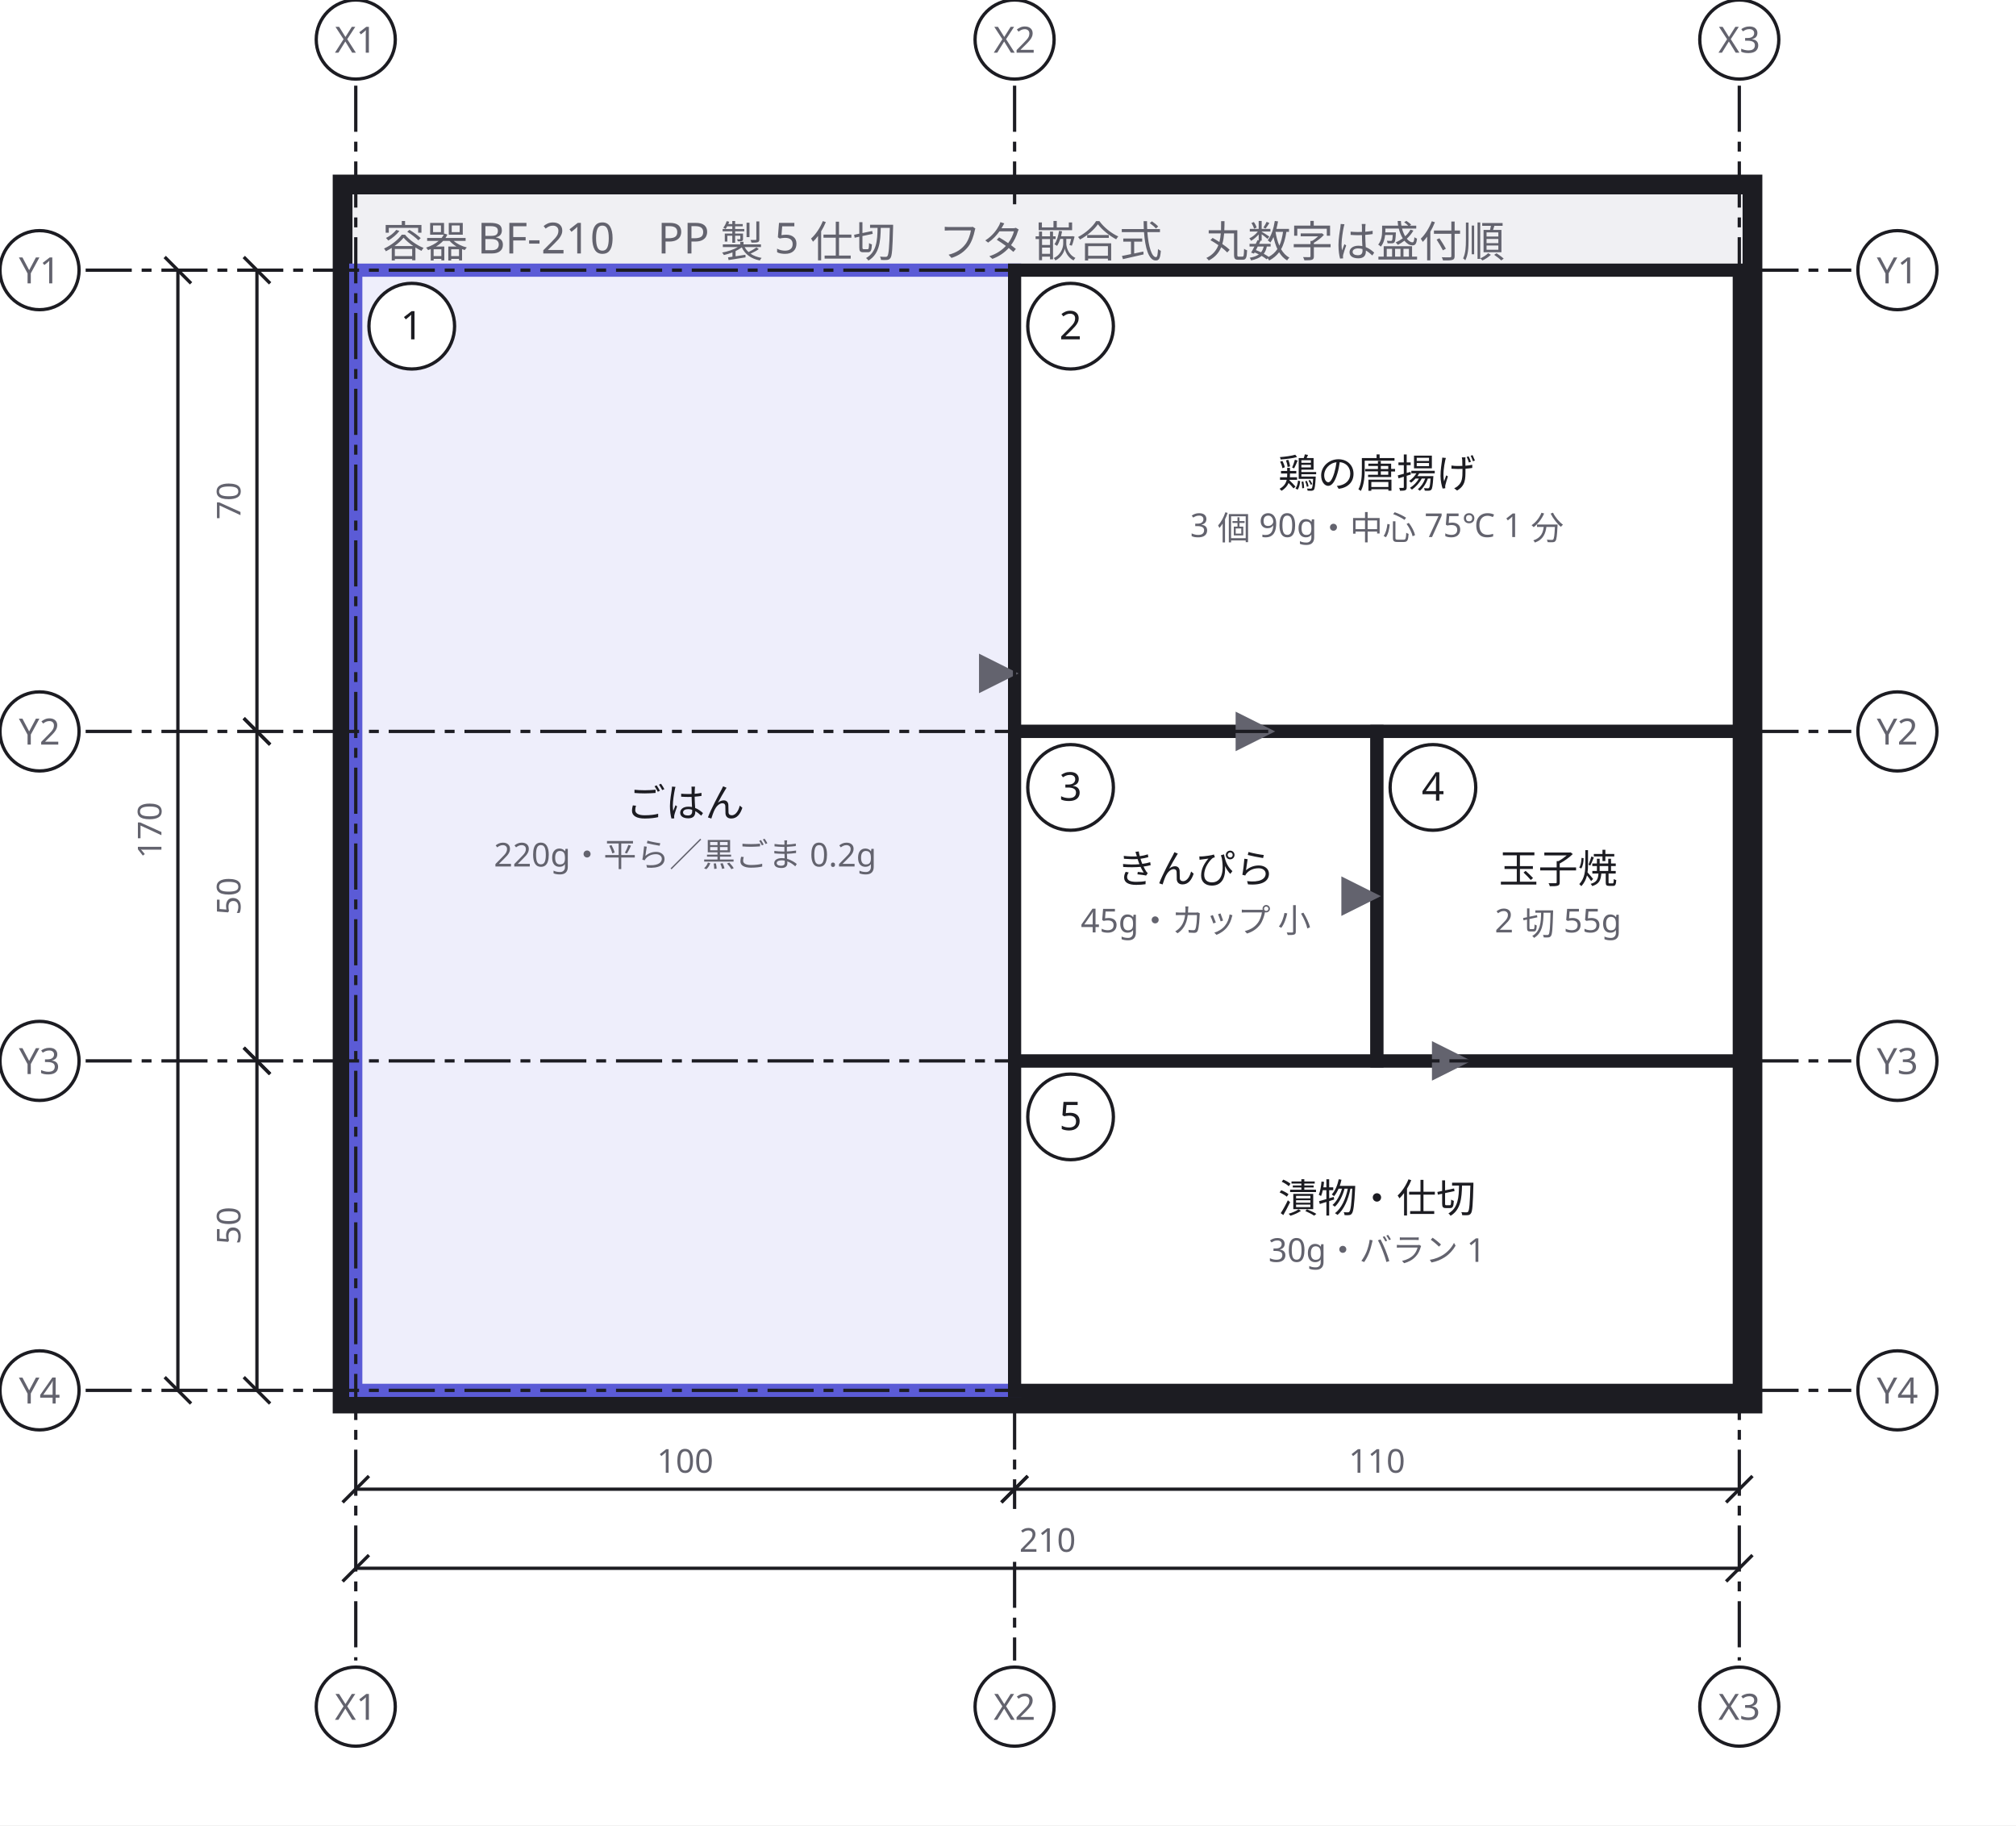
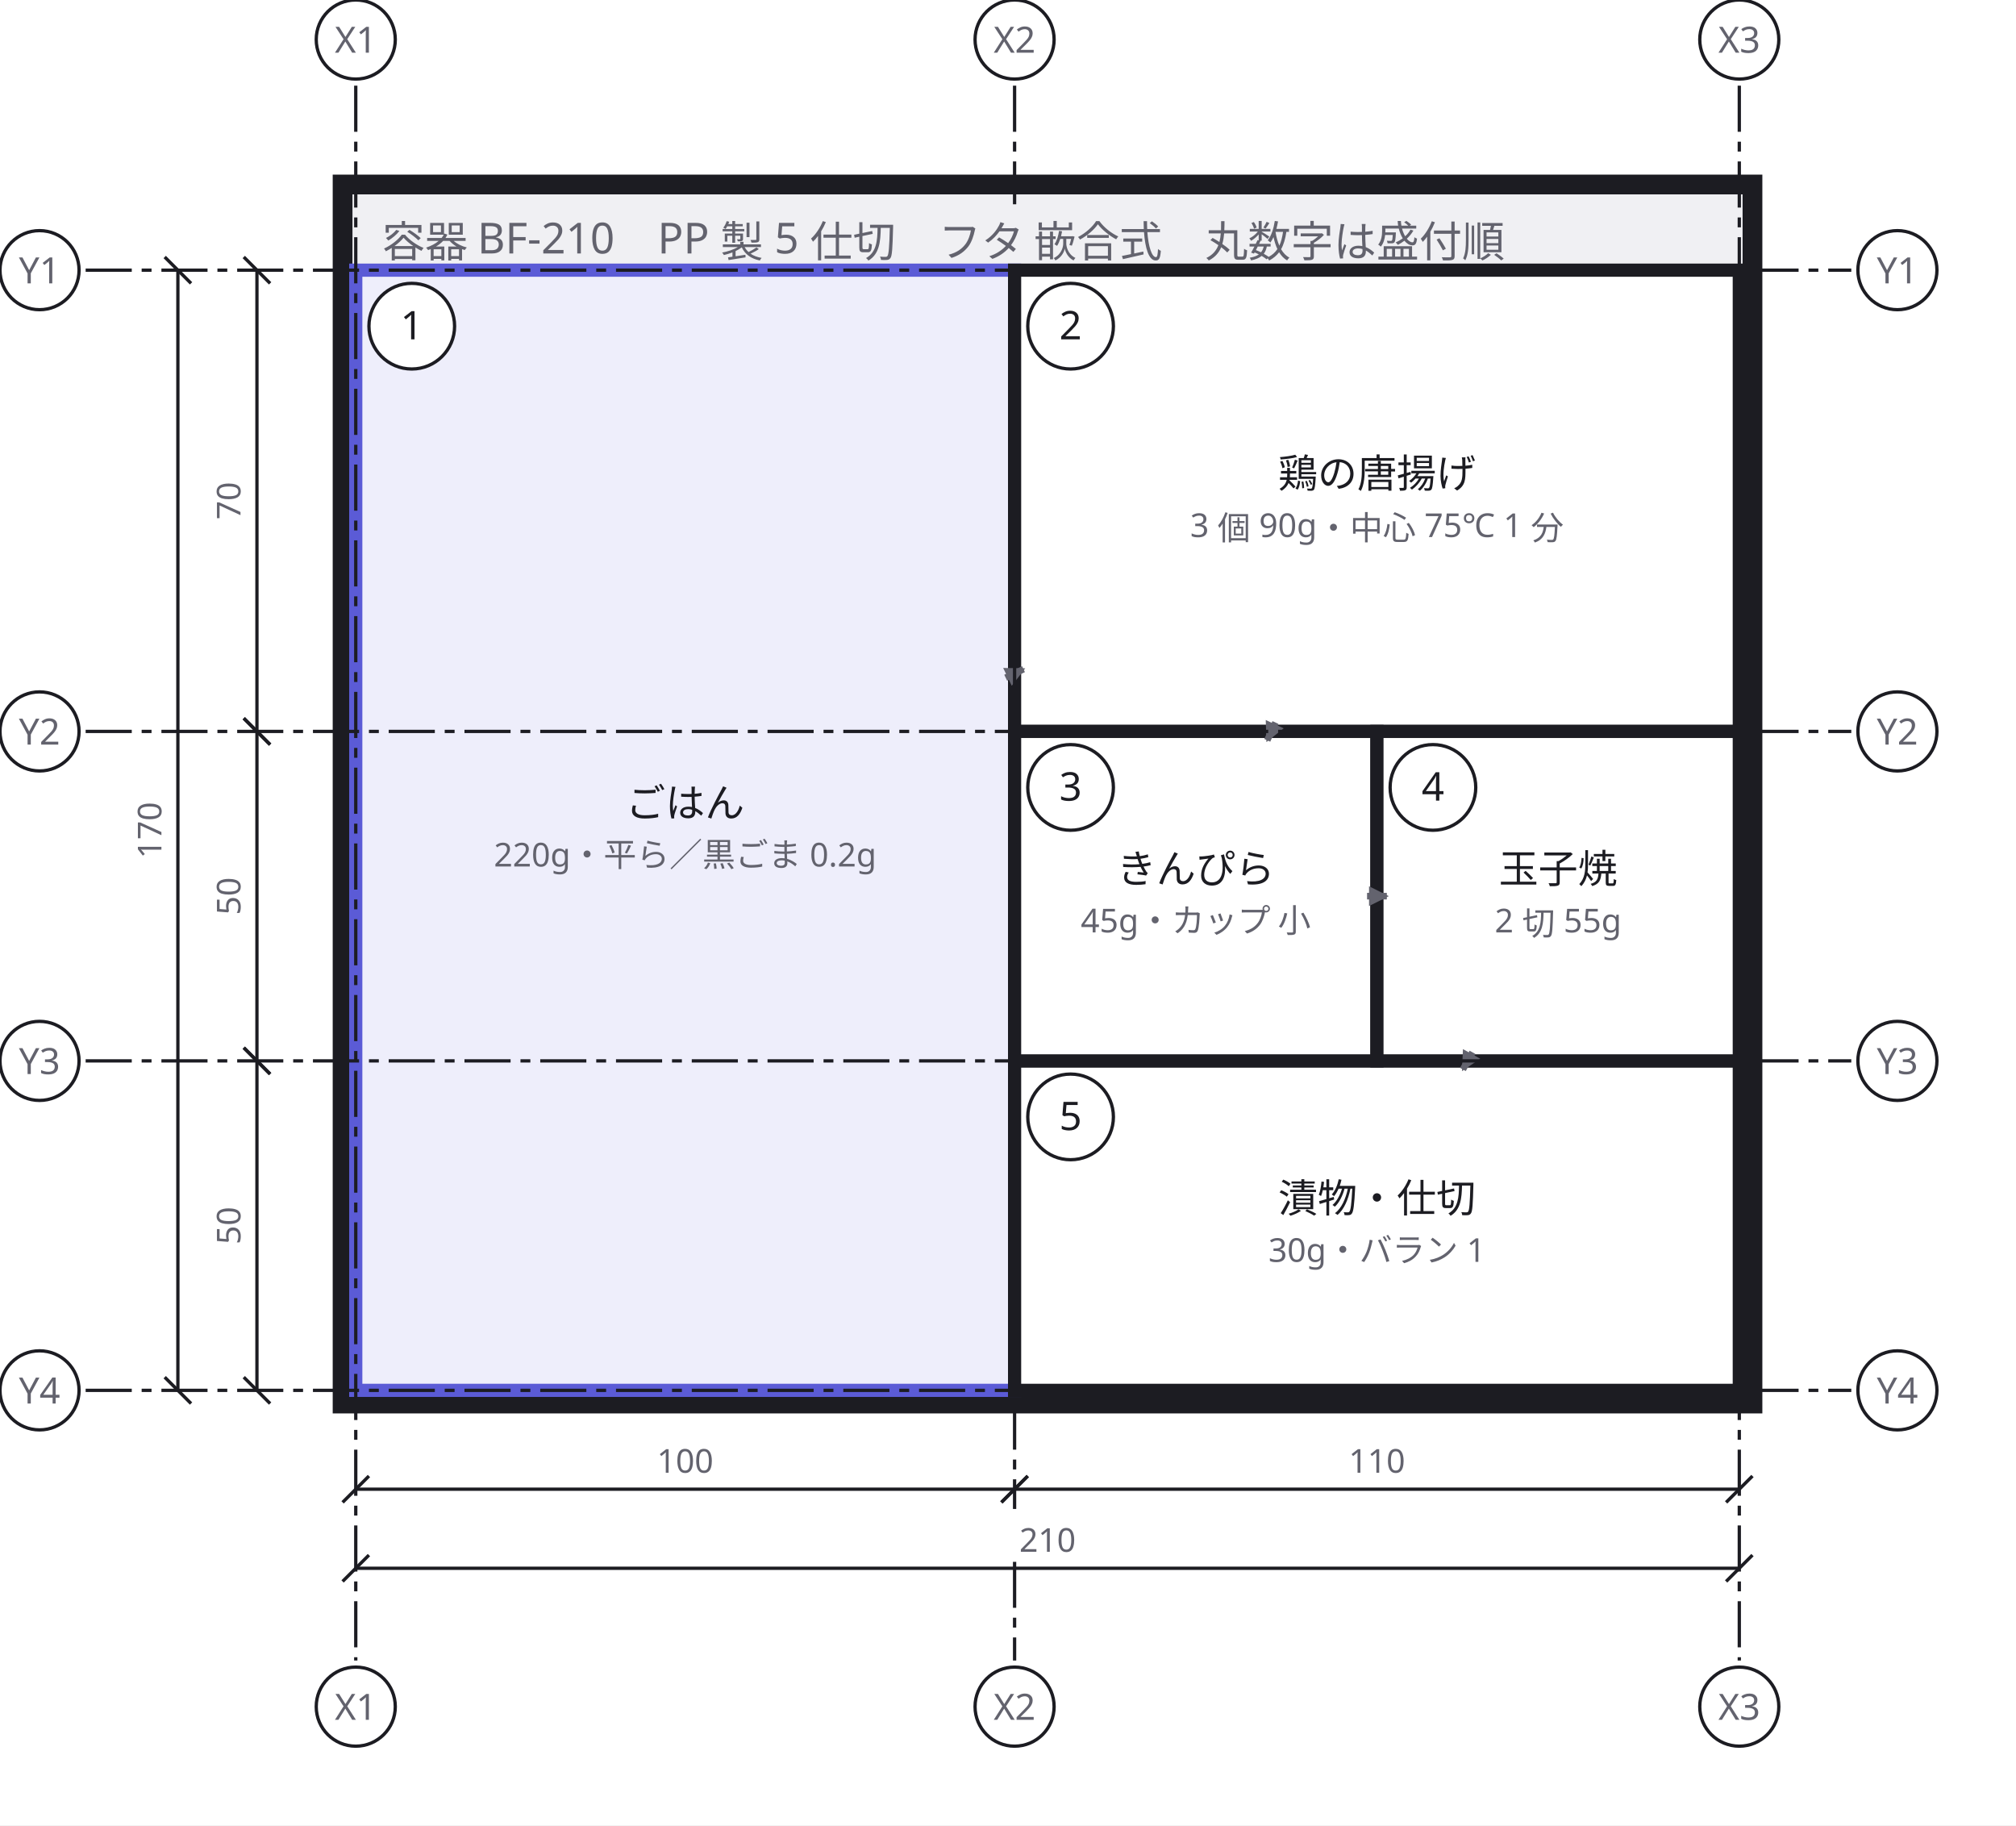
<svg xmlns="http://www.w3.org/2000/svg" width="612" height="554" viewBox="0 0 612 554">
  <defs>
+     <marker id="arrow-30" viewBox="0 0 10 10" refX="9" refY="5" markerWidth="3" markerHeight="3" orient="auto">
+       <path d="M 0 0 L 10 5 L 0 10 z" fill="#63636e" />
+     </marker>
    <marker id="arrow" viewBox="0 0 10 10" refX="9" refY="5" markerWidth="6" markerHeight="6" orient="auto">
      <path d="M 0 0 L 10 5 L 0 10 z" fill="#63636e" />
    </marker>
  </defs>
  <rect data-paper="1" x="0" y="0" width="612" height="554" fill="#ffffff" />
  <g data-group="yoki">
    <rect x="104" y="56" width="428" height="370" fill="#f0f0f3" stroke="#1c1c22" stroke-width="6" />
    <text x="116" y="78" font-family="sans-serif" font-size="13" fill="#63636e">容器 BF-210　PP 製 5 仕切　フタ 嵌合式　丸数字は盛付順</text>
  </g>
  <g data-node="gohan" data-pinned="false" data-appearance="primary" data-shape="rect">
    <rect x="108" y="82" width="200" height="340" fill="#eeeefb" stroke="#5b5bd6" stroke-width="4" />
  </g>
  <g data-node="shusai" data-pinned="false" data-shape="rect">
    <rect x="308" y="82" width="220" height="140" fill="#ffffff" stroke="#1c1c22" stroke-width="4" />
  </g>
  <g data-node="tsukemono" data-pinned="false" data-shape="rect">
    <rect x="308" y="322" width="220" height="100" fill="#ffffff" stroke="#1c1c22" stroke-width="4" />
  </g>
  <g data-node="fuku1" data-pinned="false" data-shape="rect">
    <rect x="308" y="222" width="110" height="100" fill="#ffffff" stroke="#1c1c22" stroke-width="4" />
  </g>
  <g data-node="fuku2" data-pinned="false" data-shape="rect">
    <rect x="418" y="222" width="110" height="100" fill="#ffffff" stroke="#1c1c22" stroke-width="4" />
  </g>
  <g data-node="m1" data-pinned="false" data-shape="rect">
    <circle cx="125" cy="99" r="13" fill="#ffffff" stroke="#1c1c22" stroke-width="1" />
  </g>
  <g data-node="m2" data-pinned="false" data-shape="rect">
    <circle cx="325" cy="99" r="13" fill="#ffffff" stroke="#1c1c22" stroke-width="1" />
  </g>
  <g data-node="m3" data-pinned="false" data-shape="rect">
    <circle cx="325" cy="239" r="13" fill="#ffffff" stroke="#1c1c22" stroke-width="1" />
  </g>
  <g data-node="m4" data-pinned="false" data-shape="rect">
    <circle cx="435" cy="239" r="13" fill="#ffffff" stroke="#1c1c22" stroke-width="1" />
  </g>
  <g data-node="m5" data-pinned="false" data-shape="rect">
    <circle cx="325" cy="339" r="13" fill="#ffffff" stroke="#1c1c22" stroke-width="1" />
  </g>
  <g data-edge="gohan&gt;shusai" data-pinned="false">
-     <path d="M 308 204.4 L 308 204.4" fill="none" stroke="#63636e" stroke-width="2" marker-end="url(#arrow)" />
+     <path d="M 305.3 205.7 L 310.7 203.1" fill="none" stroke="#63636e" stroke-width="2" marker-end="url(#arrow-30)" />
  </g>
  <g data-edge="shusai&gt;fuku1" data-pinned="false">
-     <path d="M 385.9 222 L 385.9 222" fill="none" stroke="#63636e" stroke-width="2" marker-end="url(#arrow)" />
+     <path d="M 387.2 219.3 L 384.7 224.7" fill="none" stroke="#63636e" stroke-width="2" marker-end="url(#arrow-30)" />
  </g>
  <g data-edge="fuku1&gt;fuku2" data-pinned="false">
-     <path d="M 418 272 L 418 272" fill="none" stroke="#63636e" stroke-width="2" marker-end="url(#arrow)" />
+     <path d="M 415 272 L 421 272" fill="none" stroke="#63636e" stroke-width="2" marker-end="url(#arrow-30)" />
  </g>
  <g data-edge="fuku2&gt;tsukemono" data-pinned="false">
-     <path d="M 445.5 322 L 445.5 322" fill="none" stroke="#63636e" stroke-width="2" marker-end="url(#arrow)" />
+     <path d="M 447 319.4 L 444.1 324.6" fill="none" stroke="#63636e" stroke-width="2" marker-end="url(#arrow-30)" />
  </g>
  <g data-name="gohan">
    <text x="208" y="248" text-anchor="middle" font-family="sans-serif" font-size="12" fill="#1c1c22">ごはん</text>
    <text x="208" y="263" text-anchor="middle" font-family="sans-serif" font-size="10" fill="#63636e">220g・平ら／黒ごま 0.2g</text>
  </g>
  <g data-name="shusai">
    <text x="418" y="148" text-anchor="middle" font-family="sans-serif" font-size="12" fill="#1c1c22">鶏の唐揚げ</text>
    <text x="418" y="163" text-anchor="middle" font-family="sans-serif" font-size="10" fill="#63636e">3 個 90g・中心 75℃ 1 分</text>
  </g>
  <g data-name="tsukemono">
    <text x="418" y="368" text-anchor="middle" font-family="sans-serif" font-size="12" fill="#1c1c22">漬物・仕切</text>
    <text x="418" y="383" text-anchor="middle" font-family="sans-serif" font-size="10" fill="#63636e">30g・バラン 1</text>
  </g>
  <g data-name="fuku1">
    <text x="363" y="268" text-anchor="middle" font-family="sans-serif" font-size="12" fill="#1c1c22">きんぴら</text>
    <text x="363" y="283" text-anchor="middle" font-family="sans-serif" font-size="10" fill="#63636e">45g・カップ 小</text>
  </g>
  <g data-name="fuku2">
    <text x="473" y="268" text-anchor="middle" font-family="sans-serif" font-size="12" fill="#1c1c22">玉子焼</text>
    <text x="473" y="283" text-anchor="middle" font-family="sans-serif" font-size="10" fill="#63636e">2 切 55g</text>
  </g>
  <g data-name="m1">
    <text x="125" y="103" text-anchor="middle" font-family="sans-serif" font-size="12" fill="#1c1c22">1</text>
  </g>
  <g data-name="m2">
    <text x="325" y="103" text-anchor="middle" font-family="sans-serif" font-size="12" fill="#1c1c22">2</text>
  </g>
  <g data-name="m3">
    <text x="325" y="243" text-anchor="middle" font-family="sans-serif" font-size="12" fill="#1c1c22">3</text>
  </g>
  <g data-name="m4">
    <text x="435" y="243" text-anchor="middle" font-family="sans-serif" font-size="12" fill="#1c1c22">4</text>
  </g>
  <g data-name="m5">
    <text x="325" y="343" text-anchor="middle" font-family="sans-serif" font-size="12" fill="#1c1c22">5</text>
  </g>
  <g data-grid="true">
    <line x1="108" y1="26" x2="108" y2="504" stroke="#1c1c22" stroke-width="1" stroke-dasharray="14 3 3 3" />
    <circle cx="108" cy="12" r="12" fill="#ffffff" stroke="#1c1c22" />
    <text x="108" y="16" text-anchor="middle" font-family="sans-serif" font-size="11" fill="#63636e">X1</text>
    <circle cx="108" cy="518" r="12" fill="#ffffff" stroke="#1c1c22" />
    <text x="108" y="522" text-anchor="middle" font-family="sans-serif" font-size="11" fill="#63636e">X1</text>
    <line x1="308" y1="26" x2="308" y2="62" stroke="#1c1c22" stroke-width="1" stroke-dasharray="14 3 3 3" />
    <line x1="308" y1="81" x2="308" y2="458" stroke="#1c1c22" stroke-width="1" stroke-dasharray="14 3 3 3" />
    <line x1="308" y1="474" x2="308" y2="504" stroke="#1c1c22" stroke-width="1" stroke-dasharray="14 3 3 3" />
    <circle cx="308" cy="12" r="12" fill="#ffffff" stroke="#1c1c22" />
    <text x="308" y="16" text-anchor="middle" font-family="sans-serif" font-size="11" fill="#63636e">X2</text>
    <circle cx="308" cy="518" r="12" fill="#ffffff" stroke="#1c1c22" />
    <text x="308" y="522" text-anchor="middle" font-family="sans-serif" font-size="11" fill="#63636e">X2</text>
    <line x1="528" y1="26" x2="528" y2="504" stroke="#1c1c22" stroke-width="1" stroke-dasharray="14 3 3 3" />
    <circle cx="528" cy="12" r="12" fill="#ffffff" stroke="#1c1c22" />
    <text x="528" y="16" text-anchor="middle" font-family="sans-serif" font-size="11" fill="#63636e">X3</text>
    <circle cx="528" cy="518" r="12" fill="#ffffff" stroke="#1c1c22" />
    <text x="528" y="522" text-anchor="middle" font-family="sans-serif" font-size="11" fill="#63636e">X3</text>
    <line x1="26" y1="82" x2="562" y2="82" stroke="#1c1c22" stroke-width="1" stroke-dasharray="14 3 3 3" />
    <circle cx="12" cy="82" r="12" fill="#ffffff" stroke="#1c1c22" />
    <text x="12" y="86" text-anchor="middle" font-family="sans-serif" font-size="11" fill="#63636e">Y1</text>
    <circle cx="576" cy="82" r="12" fill="#ffffff" stroke="#1c1c22" />
    <text x="576" y="86" text-anchor="middle" font-family="sans-serif" font-size="11" fill="#63636e">Y1</text>
    <line x1="26" y1="222" x2="562" y2="222" stroke="#1c1c22" stroke-width="1" stroke-dasharray="14 3 3 3" />
    <circle cx="12" cy="222" r="12" fill="#ffffff" stroke="#1c1c22" />
    <text x="12" y="226" text-anchor="middle" font-family="sans-serif" font-size="11" fill="#63636e">Y2</text>
    <circle cx="576" cy="222" r="12" fill="#ffffff" stroke="#1c1c22" />
    <text x="576" y="226" text-anchor="middle" font-family="sans-serif" font-size="11" fill="#63636e">Y2</text>
    <line x1="26" y1="322" x2="562" y2="322" stroke="#1c1c22" stroke-width="1" stroke-dasharray="14 3 3 3" />
    <circle cx="12" cy="322" r="12" fill="#ffffff" stroke="#1c1c22" />
    <text x="12" y="326" text-anchor="middle" font-family="sans-serif" font-size="11" fill="#63636e">Y3</text>
    <circle cx="576" cy="322" r="12" fill="#ffffff" stroke="#1c1c22" />
    <text x="576" y="326" text-anchor="middle" font-family="sans-serif" font-size="11" fill="#63636e">Y3</text>
    <line x1="26" y1="422" x2="562" y2="422" stroke="#1c1c22" stroke-width="1" stroke-dasharray="14 3 3 3" />
    <circle cx="12" cy="422" r="12" fill="#ffffff" stroke="#1c1c22" />
    <text x="12" y="426" text-anchor="middle" font-family="sans-serif" font-size="11" fill="#63636e">Y4</text>
    <circle cx="576" cy="422" r="12" fill="#ffffff" stroke="#1c1c22" />
    <text x="576" y="426" text-anchor="middle" font-family="sans-serif" font-size="11" fill="#63636e">Y4</text>
  </g>
  <g data-dimensions="true">
    <line x1="108" y1="452" x2="308" y2="452" stroke="#1c1c22" stroke-width="1" />
    <line x1="104" y1="456" x2="112" y2="448" stroke="#1c1c22" stroke-width="1" />
    <line x1="304" y1="456" x2="312" y2="448" stroke="#1c1c22" stroke-width="1" />
    <rect x="196" y="437" width="24" height="13" fill="#ffffff" />
    <text x="208" y="447" text-anchor="middle" font-family="sans-serif" font-size="10" fill="#63636e">100</text>
    <line x1="308" y1="452" x2="528" y2="452" stroke="#1c1c22" stroke-width="1" />
    <line x1="304" y1="456" x2="312" y2="448" stroke="#1c1c22" stroke-width="1" />
    <line x1="524" y1="456" x2="532" y2="448" stroke="#1c1c22" stroke-width="1" />
    <rect x="406" y="437" width="24" height="13" fill="#ffffff" />
    <text x="418" y="447" text-anchor="middle" font-family="sans-serif" font-size="10" fill="#63636e">110</text>
    <line x1="108" y1="476" x2="528" y2="476" stroke="#1c1c22" stroke-width="1" />
    <line x1="104" y1="480" x2="112" y2="472" stroke="#1c1c22" stroke-width="1" />
    <line x1="524" y1="480" x2="532" y2="472" stroke="#1c1c22" stroke-width="1" />
    <rect x="306" y="461" width="24" height="13" fill="#ffffff" />
    <text x="318" y="471" text-anchor="middle" font-family="sans-serif" font-size="10" fill="#63636e">210</text>
    <line x1="78" y1="82" x2="78" y2="222" stroke="#1c1c22" stroke-width="1" />
    <line x1="74" y1="78" x2="82" y2="86" stroke="#1c1c22" stroke-width="1" />
    <line x1="74" y1="218" x2="82" y2="226" stroke="#1c1c22" stroke-width="1" />
    <rect x="62" y="143" width="13" height="18" fill="#ffffff" />
    <text x="73" y="152" text-anchor="middle" font-family="sans-serif" font-size="10" fill="#63636e" transform="rotate(-90 73 152)">70</text>
    <line x1="78" y1="222" x2="78" y2="322" stroke="#1c1c22" stroke-width="1" />
    <line x1="74" y1="218" x2="82" y2="226" stroke="#1c1c22" stroke-width="1" />
    <line x1="74" y1="318" x2="82" y2="326" stroke="#1c1c22" stroke-width="1" />
    <rect x="62" y="263" width="13" height="18" fill="#ffffff" />
    <text x="73" y="272" text-anchor="middle" font-family="sans-serif" font-size="10" fill="#63636e" transform="rotate(-90 73 272)">50</text>
    <line x1="78" y1="322" x2="78" y2="422" stroke="#1c1c22" stroke-width="1" />
    <line x1="74" y1="318" x2="82" y2="326" stroke="#1c1c22" stroke-width="1" />
    <line x1="74" y1="418" x2="82" y2="426" stroke="#1c1c22" stroke-width="1" />
    <rect x="62" y="363" width="13" height="18" fill="#ffffff" />
    <text x="73" y="372" text-anchor="middle" font-family="sans-serif" font-size="10" fill="#63636e" transform="rotate(-90 73 372)">50</text>
    <line x1="54" y1="82" x2="54" y2="422" stroke="#1c1c22" stroke-width="1" />
    <line x1="50" y1="78" x2="58" y2="86" stroke="#1c1c22" stroke-width="1" />
    <line x1="50" y1="418" x2="58" y2="426" stroke="#1c1c22" stroke-width="1" />
    <rect x="38" y="240" width="13" height="24" fill="#ffffff" />
    <text x="49" y="252" text-anchor="middle" font-family="sans-serif" font-size="10" fill="#63636e" transform="rotate(-90 49 252)">170</text>
  </g>
</svg>
